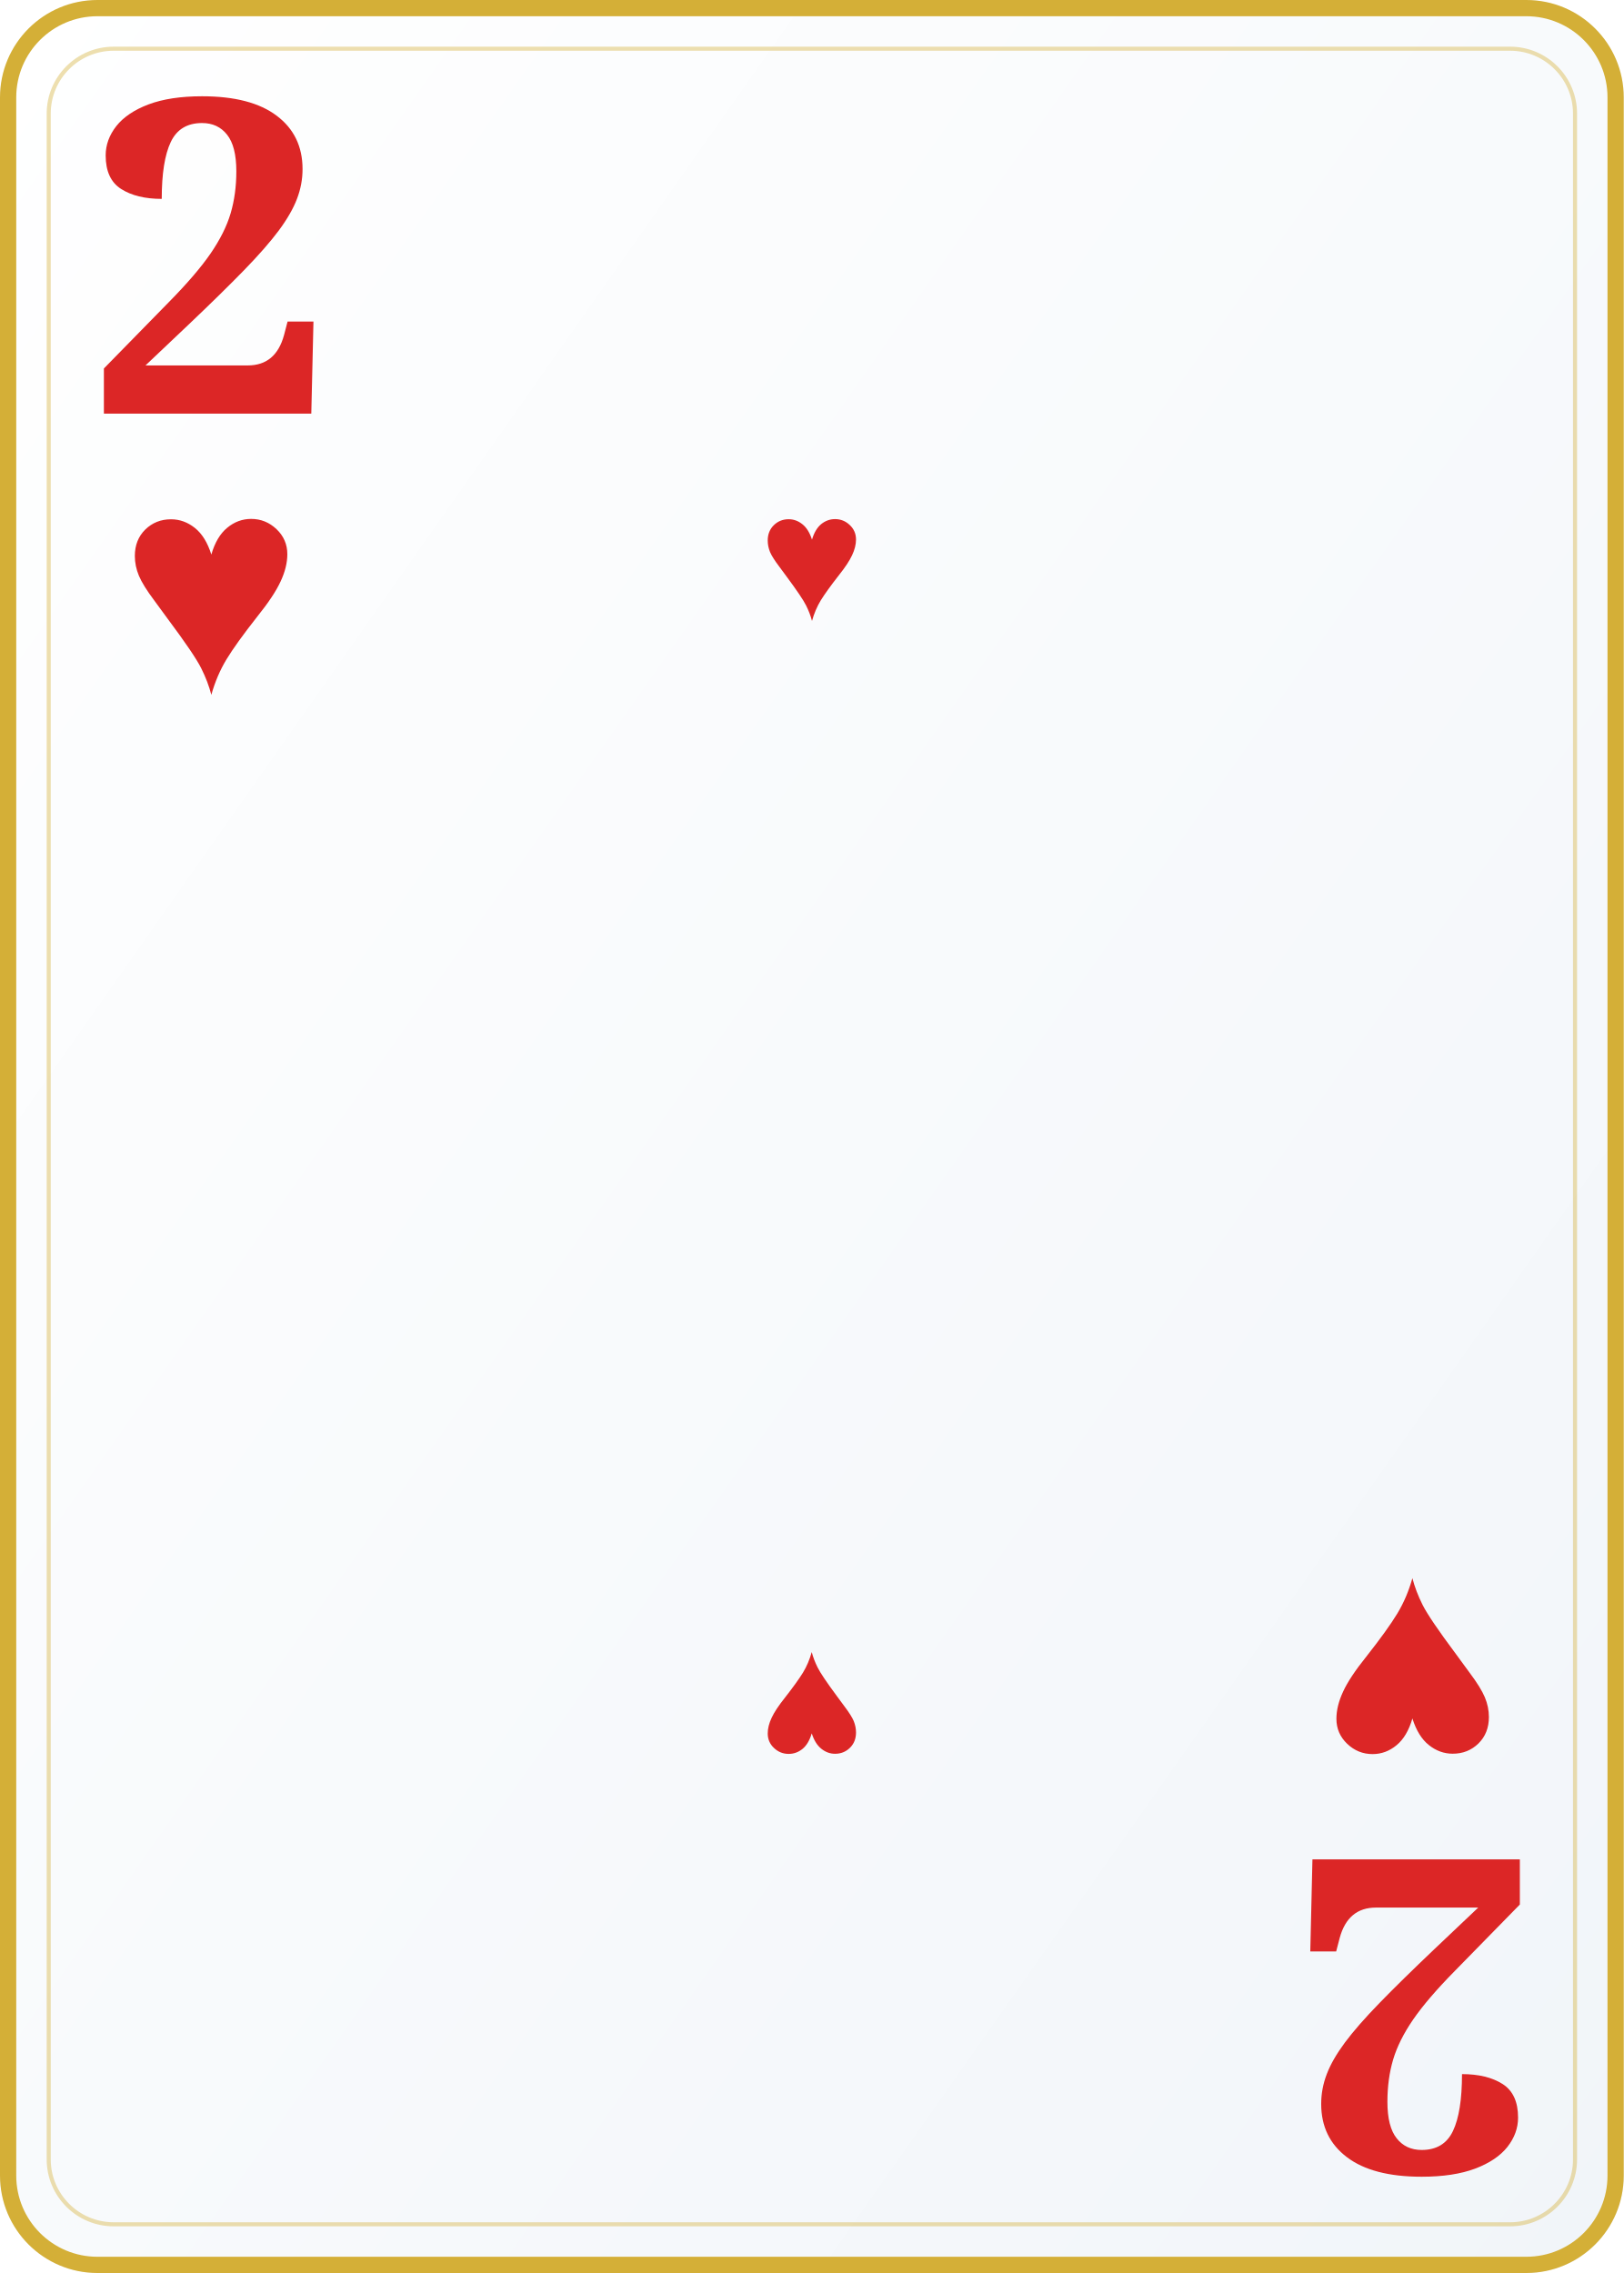
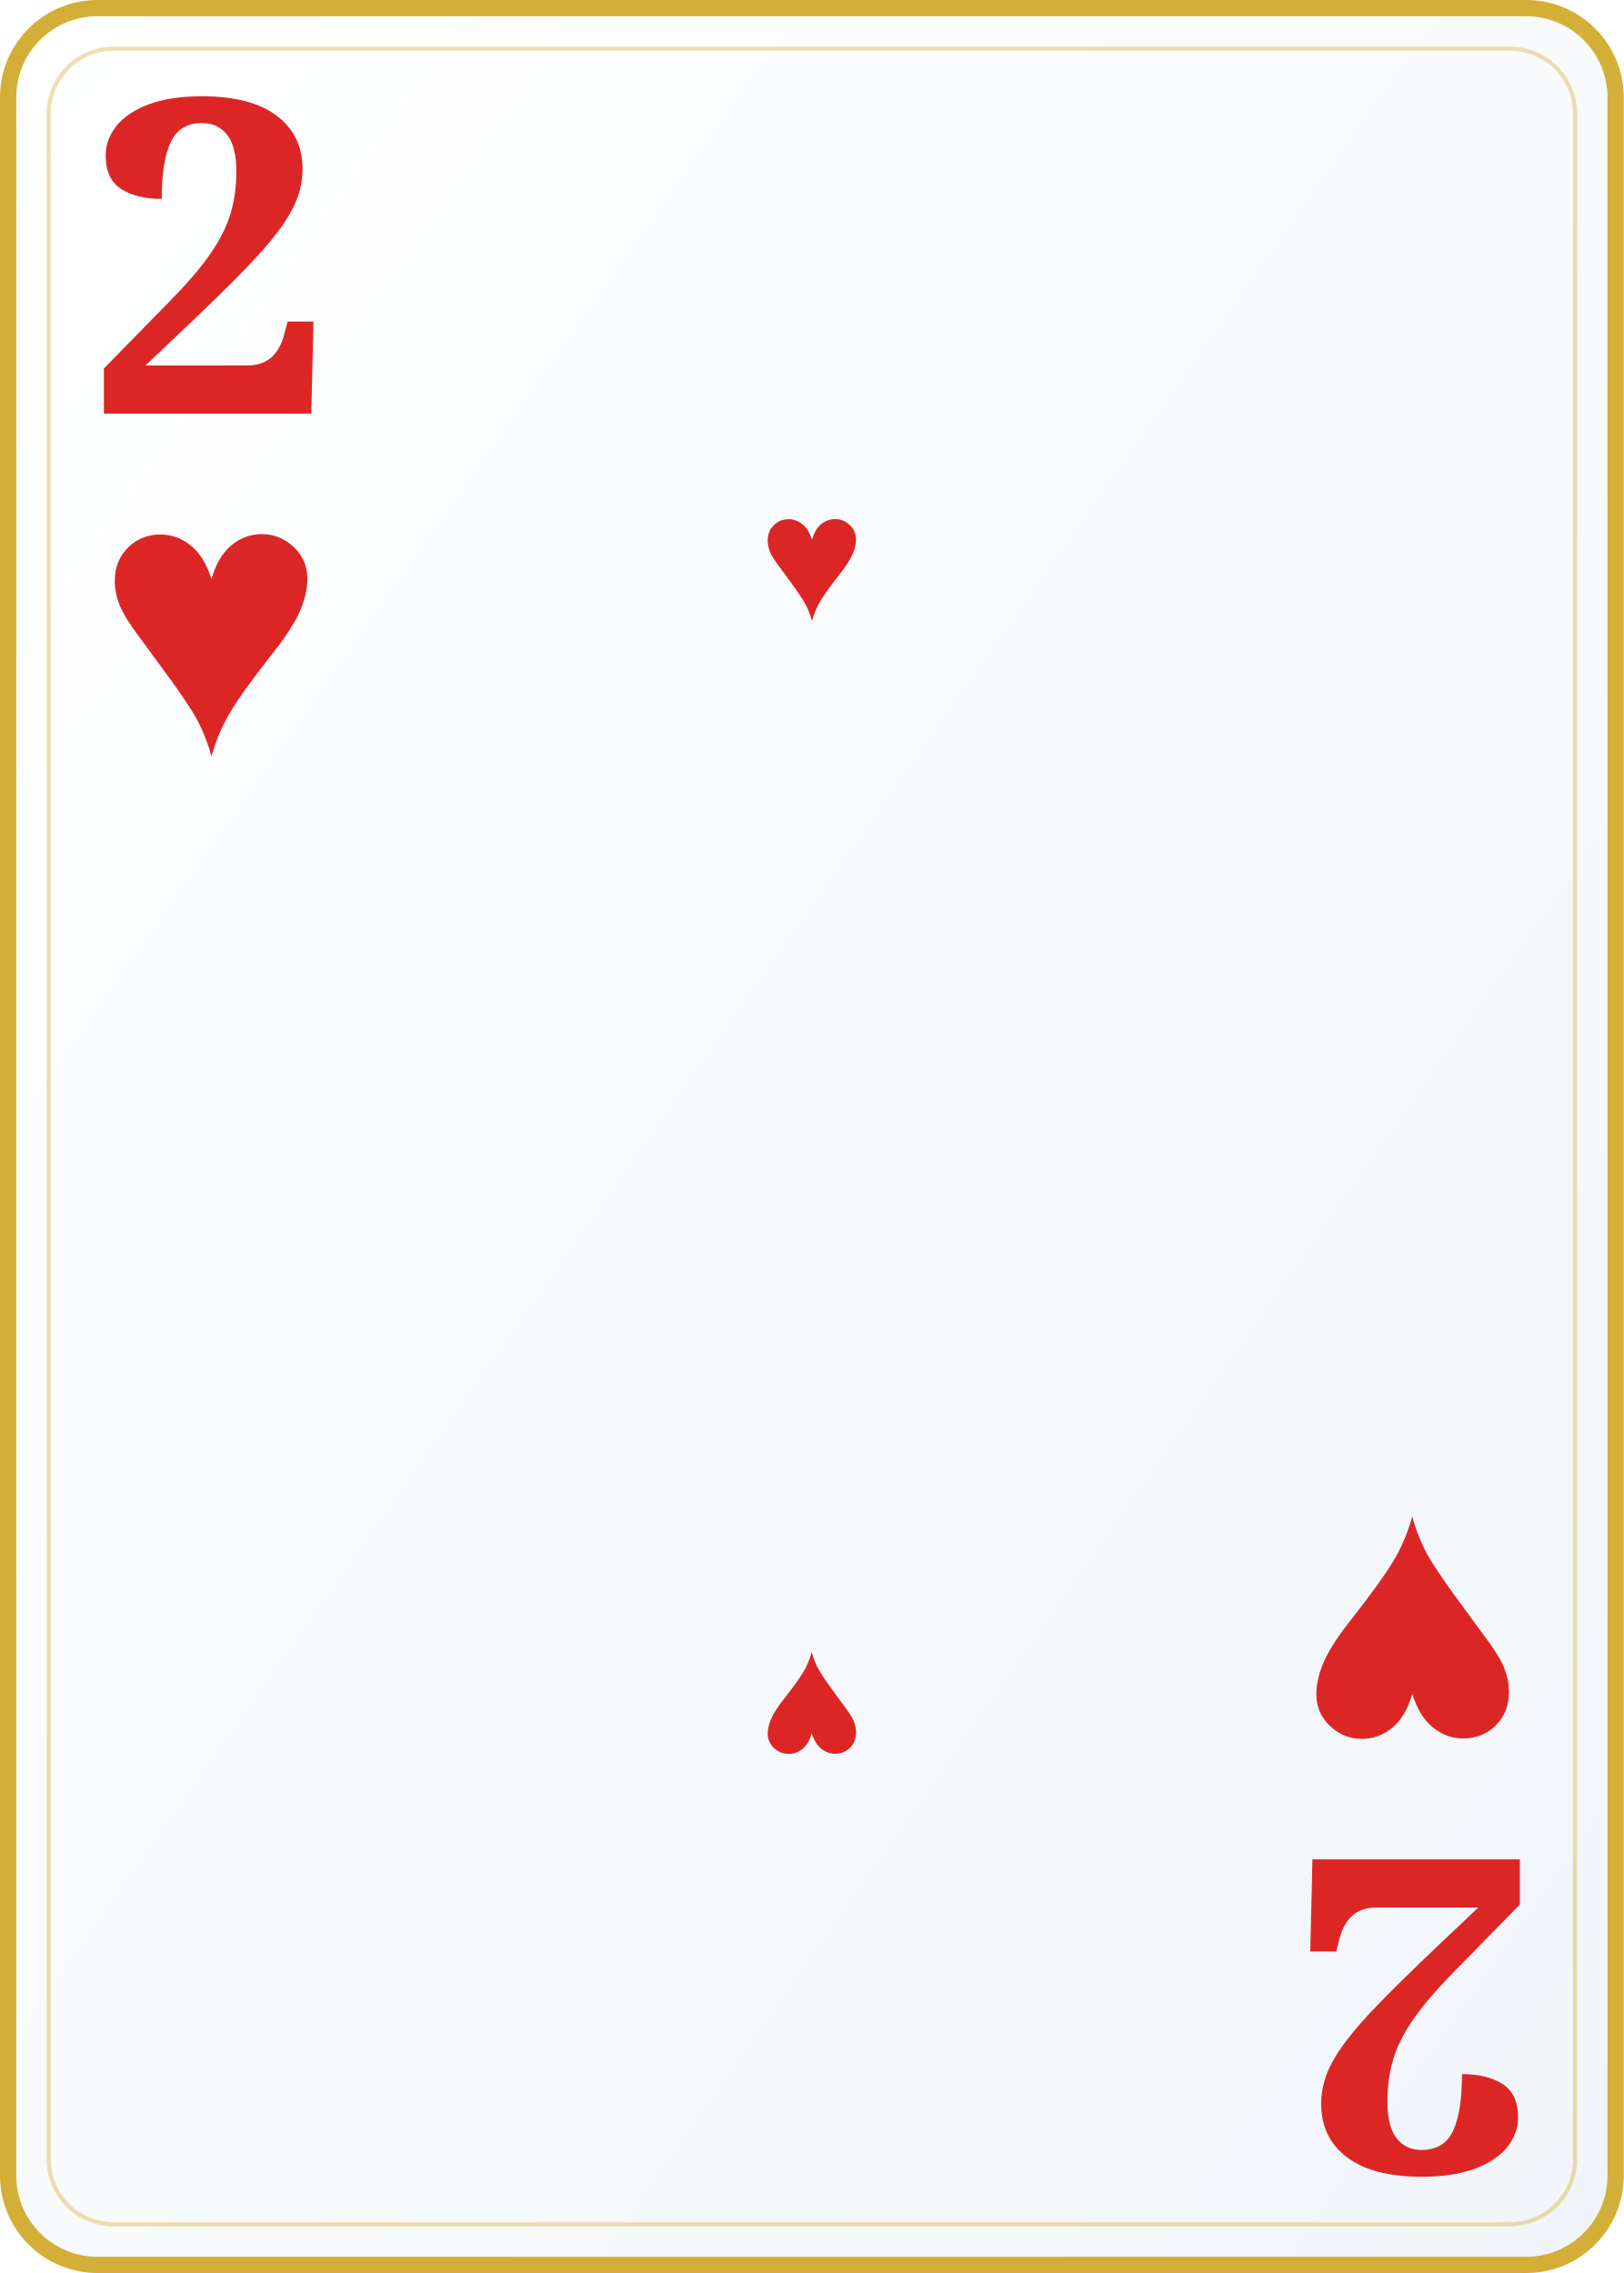
<svg xmlns="http://www.w3.org/2000/svg" viewBox="0 0 200 280" width="200" height="280">
  <defs>
    <linearGradient id="cardBg" x1="0%" y1="0%" x2="100%" y2="100%">
      <stop offset="0%" style="stop-color:#ffffff" />
      <stop offset="100%" style="stop-color:#f1f5f9" />
    </linearGradient>
  </defs>
  <rect width="200" height="280" rx="12" fill="url(#cardBg)" />
  <rect x="1" y="1" width="198" height="278" rx="11" fill="none" stroke="#d4af37" stroke-width="2" />
  <rect x="6" y="6" width="188" height="268" rx="8" fill="none" stroke="#d4af37" stroke-width="0.5" opacity="0.4" />
  <text x="26" y="30" font-family="Georgia,serif" font-size="54" font-weight="900" fill="#dc2626" text-anchor="middle" dominant-baseline="central">2</text>
-   <text x="26" y="72" font-family="Arial,sans-serif" font-size="38" fill="#dc2626" text-anchor="middle" dominant-baseline="central">♥</text>
+   <text x="26" y="76" font-family="Arial,sans-serif" font-size="48" fill="#dc2626" text-anchor="middle" dominant-baseline="central">♥</text>
  <text x="174" y="250" font-family="Georgia,serif" font-size="54" font-weight="900" fill="#dc2626" text-anchor="middle" dominant-baseline="central" transform="rotate(180,174,250)">2</text>
-   <text x="174" y="208" font-family="Arial,sans-serif" font-size="38" fill="#dc2626" text-anchor="middle" dominant-baseline="central" transform="rotate(180,174,208)">♥</text>
+   <text x="174" y="204" font-family="Arial,sans-serif" font-size="48" fill="#dc2626" text-anchor="middle" dominant-baseline="central" transform="rotate(180,174,204)">♥</text>
  <text x="100" y="70" font-family="Arial,sans-serif" font-size="22" fill="#dc2626" text-anchor="middle" dominant-baseline="middle">♥</text>
  <text x="100" y="210" font-family="Arial,sans-serif" font-size="22" fill="#dc2626" text-anchor="middle" dominant-baseline="middle" transform="rotate(180,100,210)">♥</text>
</svg>
